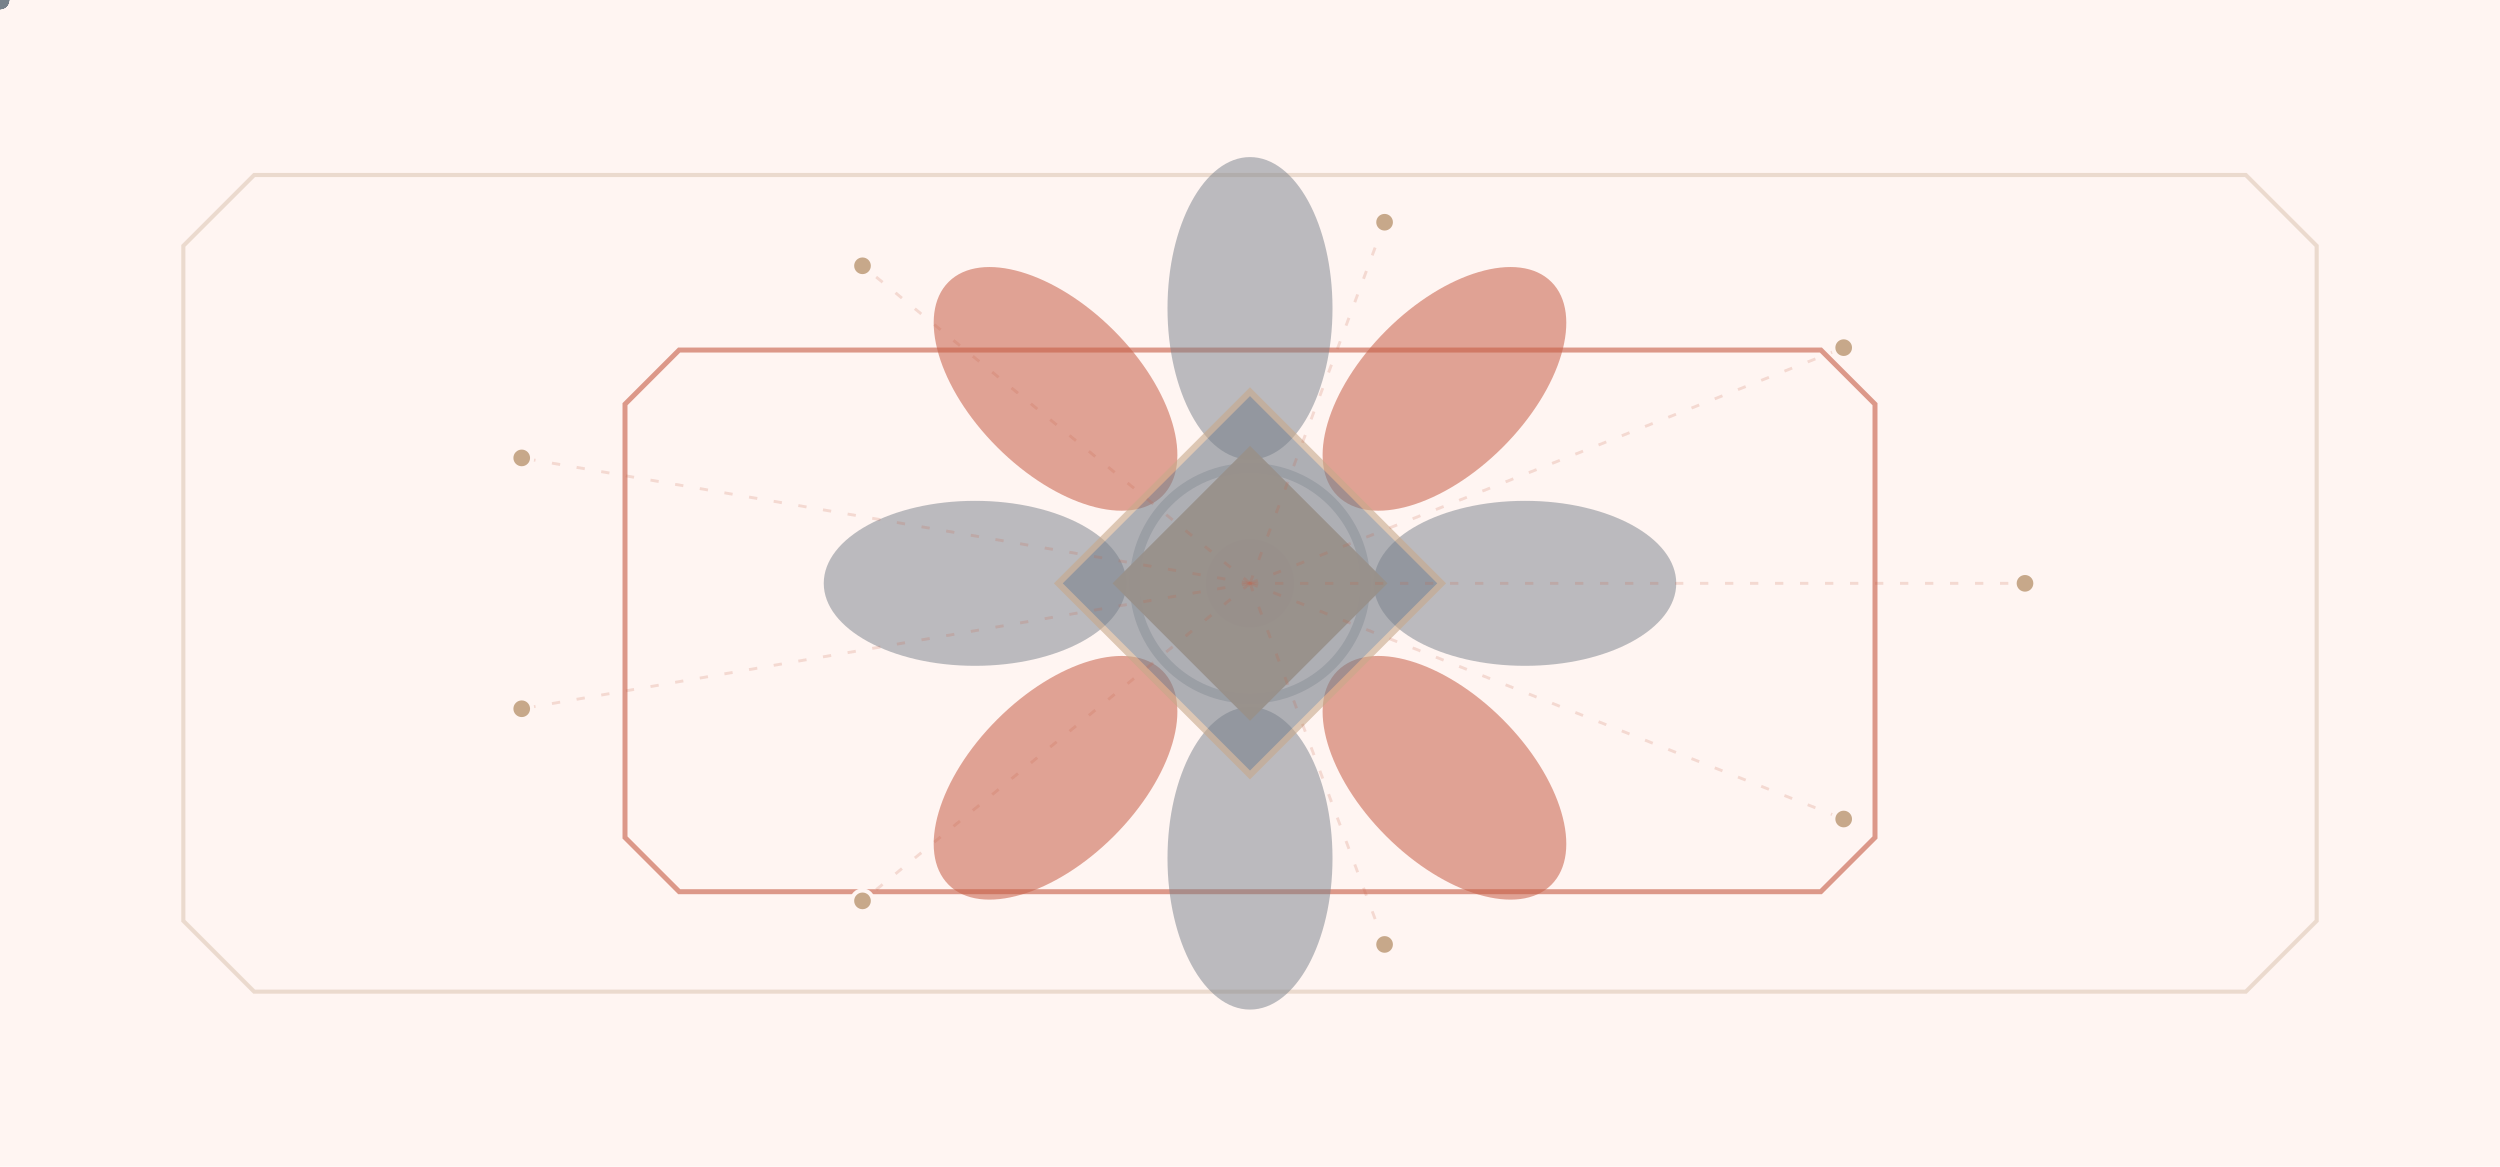
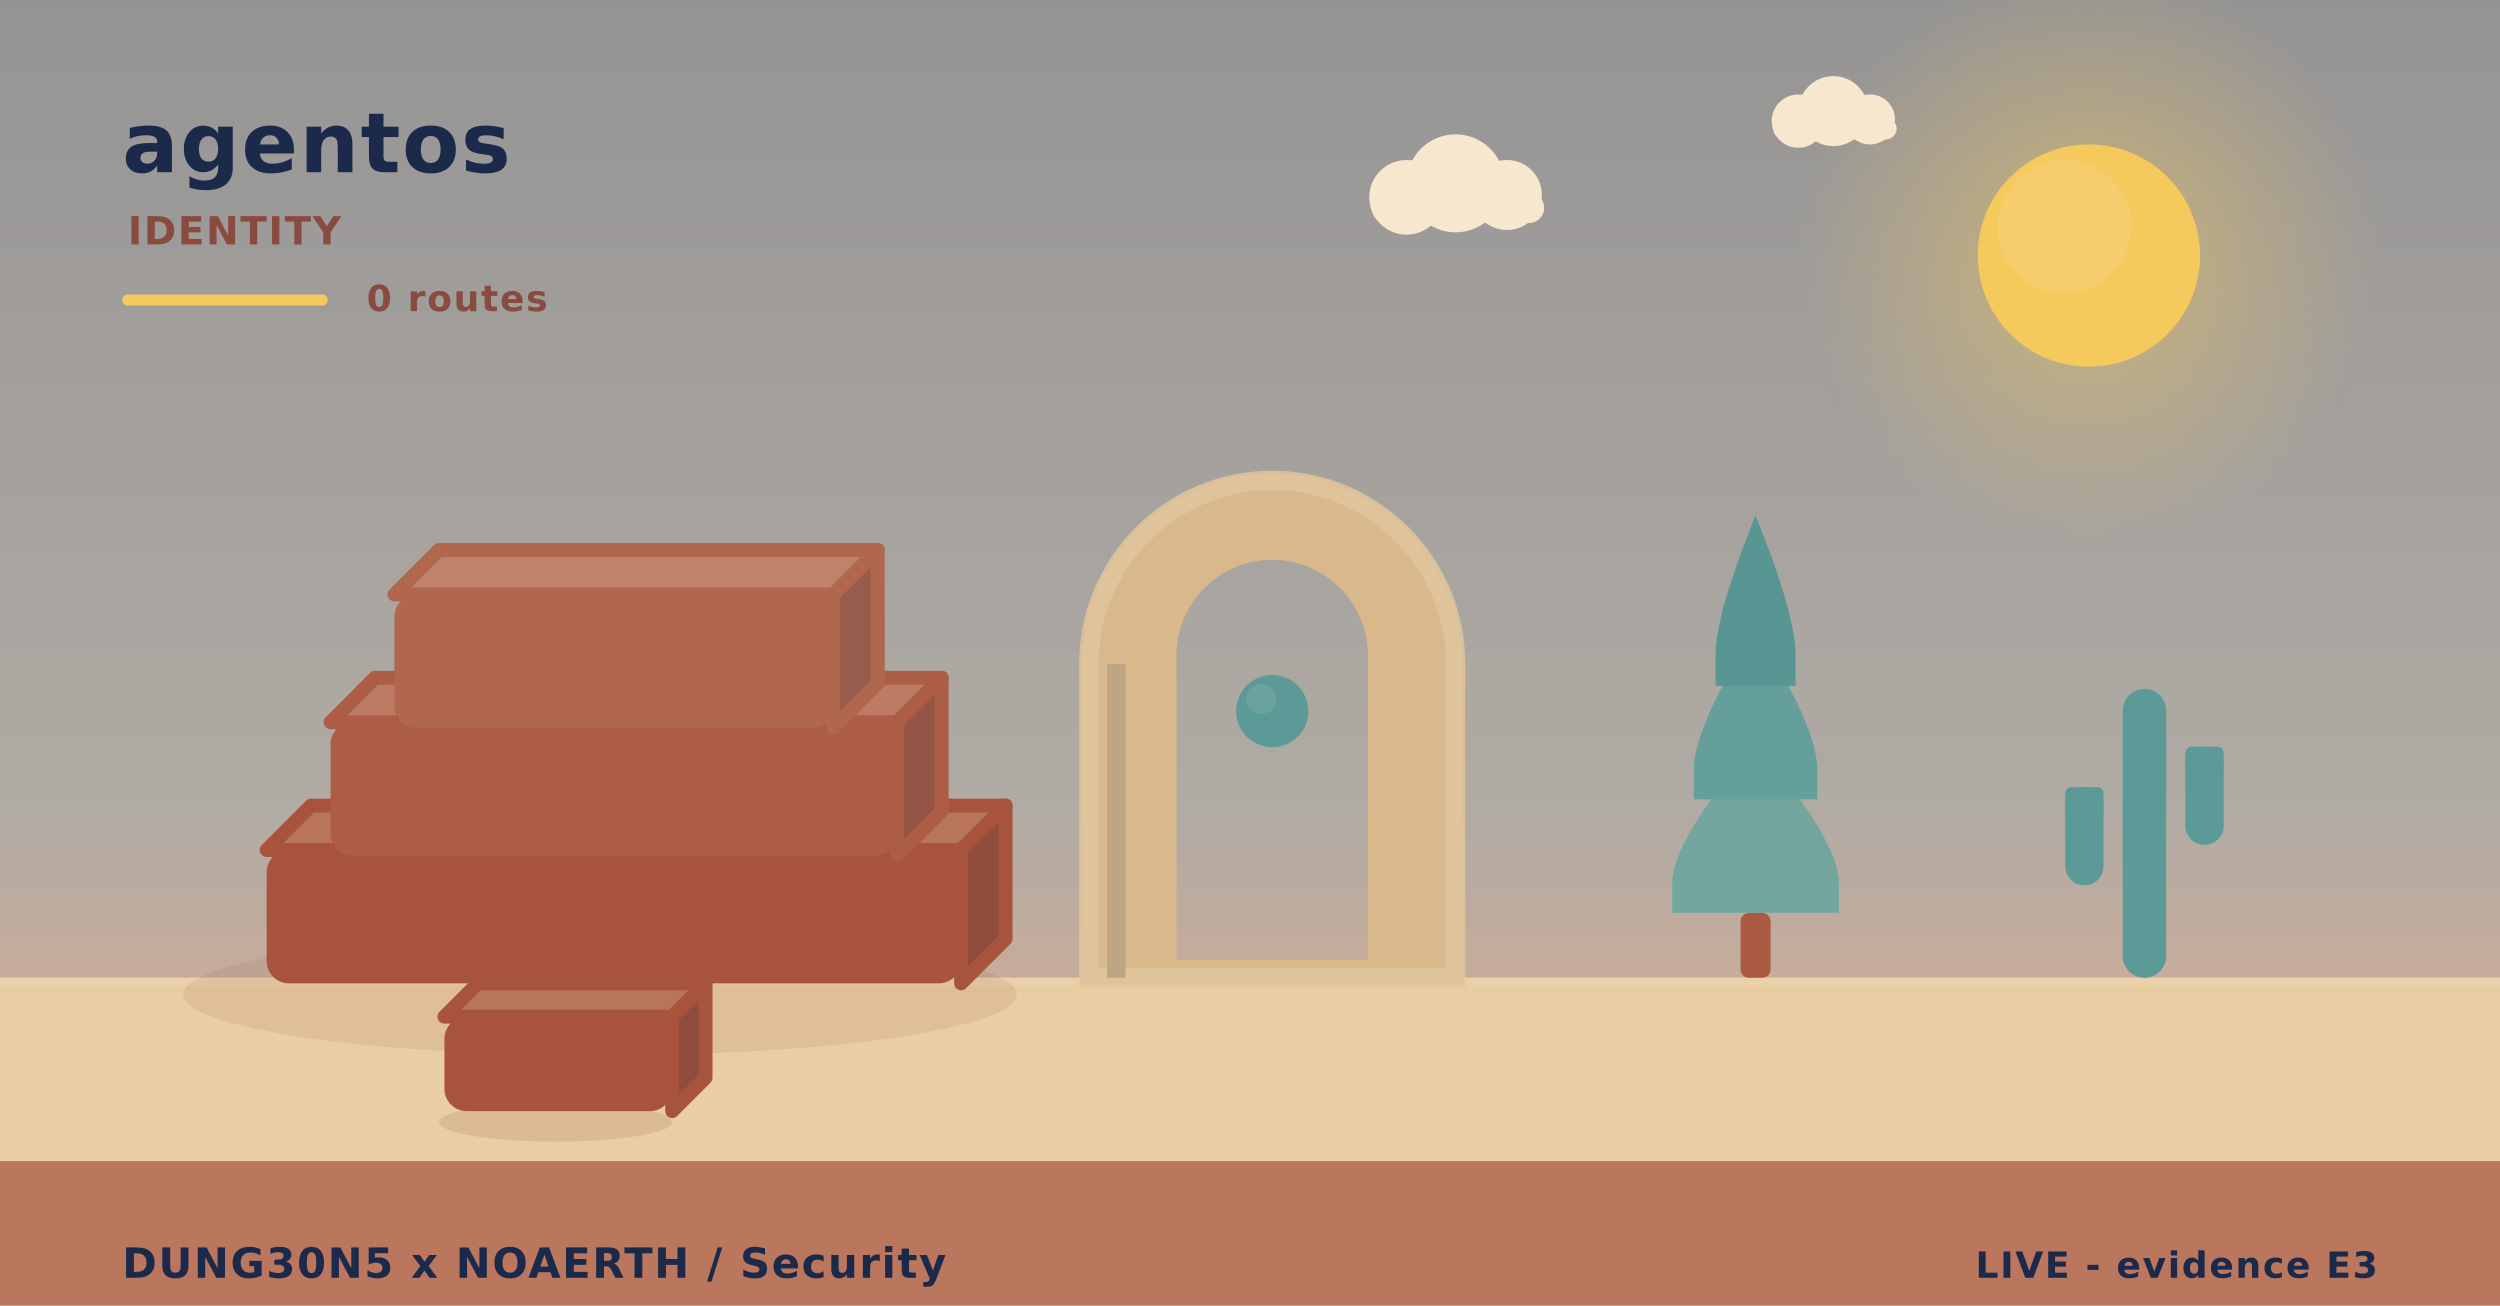
- <svg xmlns="http://www.w3.org/2000/svg" viewBox="0 0 1200 560" width="1200" height="560" role="img" aria-label="agentos hero">
-   <rect width="1200" height="560" fill="#fff5f2" />
-   <defs>
-     <linearGradient id="gh" x1="0" y1="0" x2="1" y2="1">
-       <stop offset="0%" stop-color="#c75f48" />
-       <stop offset="100%" stop-color="#78818a" />
-     </linearGradient>
-   </defs>
-   <path d="M122.00,84.00 H1078.00 L1112.00,118.00 V442.00 L1078.00,476.00 H122.00 L88.00,442.00 V118.00 Z" fill="none" stroke="rgba(199,168,138,0.420)" stroke-width="2.00" opacity="0.80" />
-   <path d="M326.00,168.00 H874.00 L900.00,194.00 V402.00 L874.00,428.00 H326.00 L300.00,402.00 V194.00 Z" fill="none" stroke="rgba(199,95,72,0.680)" stroke-width="2.40" opacity="0.90" />
-   <ellipse cx="600.00" cy="148.00" rx="39.60" ry="72.60" fill="rgba(120,129,138,0.500)" opacity="1.00" transform="rotate(0.0 600.00 148.00)" />
-   <ellipse cx="693.34" cy="186.66" rx="39.60" ry="72.60" fill="rgba(199,95,72,0.550)" opacity="1.00" transform="rotate(45.0 693.34 186.66)" />
-   <ellipse cx="732.00" cy="280.00" rx="39.60" ry="72.60" fill="rgba(120,129,138,0.500)" opacity="1.00" transform="rotate(90.0 732.00 280.00)" />
-   <ellipse cx="693.34" cy="373.34" rx="39.60" ry="72.60" fill="rgba(199,95,72,0.550)" opacity="1.00" transform="rotate(135.0 693.34 373.34)" />
-   <ellipse cx="600.00" cy="412.00" rx="39.60" ry="72.60" fill="rgba(120,129,138,0.500)" opacity="1.00" transform="rotate(180.0 600.00 412.00)" />
-   <ellipse cx="506.66" cy="373.34" rx="39.60" ry="72.60" fill="rgba(199,95,72,0.550)" opacity="1.00" transform="rotate(225.0 506.66 373.34)" />
-   <ellipse cx="468.00" cy="280.00" rx="39.60" ry="72.60" fill="rgba(120,129,138,0.500)" opacity="1.00" transform="rotate(270.0 468.00 280.00)" />
-   <ellipse cx="506.66" cy="186.66" rx="39.60" ry="72.60" fill="rgba(199,95,72,0.550)" opacity="1.00" transform="rotate(315.0 506.66 186.66)" />
-   <circle cx="600.00" cy="280.00" r="55.44" fill="none" stroke="rgba(120,129,138,0.500)" stroke-width="4.62" opacity="0.70" />
-   <circle cx="600.00" cy="280.00" r="21.12" fill="rgba(199,95,72,0.550)" opacity="1.00" />
-   <polygon points="600.00,214.00 666.00,280.00 600.00,346.00 534.00,280.00" fill="#c7a88a" opacity="0.95" />
+ <svg xmlns="http://www.w3.org/2000/svg" width="900" height="470" viewBox="0 0 900 470" role="img" aria-label="agentos - identity">
+   <linearGradient id="skyh" x1="0" y1="0" x2="0" y2="1">
+     <stop offset="0" stop-color="#959494" />
+     <stop offset="0.62" stop-color="#b0aba4" />
+     <stop offset="1" stop-color="#f3ad8a" />
+   </linearGradient>
+   <rect width="900" height="470" fill="url(#skyh)" />
+   <radialGradient id="sunh">
+     <stop offset="0.35" stop-color="#f5c95c" stop-opacity="0.34" />
+     <stop offset="1" stop-color="#f5c95c" stop-opacity="0" />
+   </radialGradient>
+   <circle cx="752" cy="92" r="104" fill="url(#sunh)" />
+   <circle cx="752" cy="92" r="40" fill="#f5c95c" />
+   <circle cx="743.2" cy="81.6" r="24" fill="#f5d27e" opacity="0.5" />
  <g>
-     <polygon points="600.00,188.00 692.00,280.00 600.00,372.00 508.00,280.00" fill="#78818a" opacity="0.60" stroke="#c7a88a" stroke-width="3" />
-     <animate attributeName="opacity" values="0.25;1.0;0.25" dur="13.6s" begin="5.22s" repeatCount="indefinite" />
+     <circle cx="524" cy="66" r="17.64" fill="#f6e7ce" />
+     <circle cx="506.36" cy="71.04" r="13.44" fill="#f6e7ce" />
+     <circle cx="542.48" cy="70.2" r="12.6" fill="#f6e7ce" />
+     <rect x="493.76" y="69.36" width="62.16" height="10.92" rx="5.46" fill="#f6e7ce" />
+     <animateTransform attributeName="transform" type="translate" values="0 0;24 0;0 0" dur="36s" begin="0s" repeatCount="indefinite" />
  </g>
-   <line x1="600.00" y1="280.00" x2="972.00" y2="280.00" stroke="rgba(199,95,72,0.340)" stroke-width="1.40" opacity="0.55" stroke-dasharray="4 8" />
-   <circle cx="972.00" cy="280.00" r="5.00" fill="#c7a88a" opacity="1.00" stroke="#fff5f2" stroke-width="2.00" />
-   <g opacity="0.9">
-     <circle cx="0.00" cy="0.00" r="4.40" fill="#78818a" opacity="1.00" />
-     <animateTransform attributeName="transform" type="translate" values="600.00,280.00 972.00,280.00" dur="5.667s" begin="5.22s" repeatCount="indefinite" />
-     <animateTransform attributeName="transform" type="translate" values="972.00,280.00 600.00,280.00" dur="5.667s" begin="8.053s" repeatCount="indefinite" />
+   <g>
+     <circle cx="660" cy="40" r="12.6" fill="#f6e7ce" />
+     <circle cx="647.4" cy="43.6" r="9.6" fill="#f6e7ce" />
+     <circle cx="673.2" cy="43" r="9" fill="#f6e7ce" />
+     <rect x="638.4" y="42.4" width="44.4" height="7.8" rx="3.9" fill="#f6e7ce" />
+     <animateTransform attributeName="transform" type="translate" values="0 0;-18 0;0 0" dur="46s" begin="3s" repeatCount="indefinite" />
  </g>
-   <line x1="600.00" y1="280.00" x2="884.97" y2="393.13" stroke="rgba(199,95,72,0.340)" stroke-width="1.40" opacity="0.55" stroke-dasharray="4 8" />
-   <circle cx="884.97" cy="393.13" r="5.00" fill="#c7a88a" opacity="1.00" stroke="#fff5f2" stroke-width="2.00" />
-   <g opacity="0.9">
-     <circle cx="0.00" cy="0.00" r="4.40" fill="#78818a" opacity="1.00" />
-     <animateTransform attributeName="transform" type="translate" values="600.00,280.00 884.97,393.13" dur="5.667s" begin="5.52s" repeatCount="indefinite" />
-     <animateTransform attributeName="transform" type="translate" values="884.97,393.13 600.00,280.00" dur="5.667s" begin="8.353s" repeatCount="indefinite" />
+   <rect x="0" y="352" width="900" height="118" fill="#e9cda3" />
+   <rect x="0" y="352" width="900" height="3" fill="#ebd1a9" />
+   <text x="44" y="62" font-family="Verdana,DejaVu Sans,sans-serif" font-size="30" font-weight="700" letter-spacing="0.6" fill="#1b2a4a" text-anchor="start">agentos</text>
+   <text x="46" y="88" font-family="Verdana,DejaVu Sans,sans-serif" font-size="14" font-weight="700" letter-spacing="0.6" fill="#894b3f" text-anchor="start">IDENTITY</text>
+   <rect x="44" y="106" width="74" height="4" rx="2" fill="#f5c95c" />
+   <text x="132" y="112" font-family="Verdana,DejaVu Sans,sans-serif" font-size="13" font-weight="700" letter-spacing="0.6" fill="#894b3f" text-anchor="start">0 routes</text>
+   <ellipse cx="216" cy="358" rx="150" ry="22" fill="rgba(138,90,68,0.11)" />
+   <g>
+     <path d="M96,306 L346,306 L362,290 L112,290 Z" fill="#b9745c" stroke="#a8543c" stroke-width="5" stroke-linejoin="round" />
+     <path d="M346,306 L362,290 L362,338 L346,354 Z" fill="#904d3e" stroke="#a8543c" stroke-width="5" stroke-linejoin="round" />
+     <rect x="96" y="306" width="250" height="48" rx="8" fill="#a8543c" />
+     <animateTransform attributeName="transform" type="translate" values="0 10;0 0" dur="0.9s" begin="0s" fill="freeze" />
  </g>
-   <line x1="600.00" y1="280.00" x2="664.60" y2="453.33" stroke="rgba(199,95,72,0.340)" stroke-width="1.40" opacity="0.55" stroke-dasharray="4 8" />
-   <circle cx="664.60" cy="453.33" r="5.00" fill="#c7a88a" opacity="1.00" stroke="#fff5f2" stroke-width="2.00" />
-   <g opacity="0.9">
-     <circle cx="0.00" cy="0.00" r="4.40" fill="#78818a" opacity="1.00" />
-     <animateTransform attributeName="transform" type="translate" values="600.00,280.00 664.60,453.33" dur="5.667s" begin="5.82s" repeatCount="indefinite" />
-     <animateTransform attributeName="transform" type="translate" values="664.60,453.33 600.00,280.00" dur="5.667s" begin="8.653s" repeatCount="indefinite" />
+   <g>
+     <path d="M119,260 L323,260 L339,244 L135,244 Z" fill="#bd7b63" stroke="#ad5d45" stroke-width="5" stroke-linejoin="round" />
+     <path d="M323,260 L339,244 L339,292 L323,308 Z" fill="#945446" stroke="#ad5d45" stroke-width="5" stroke-linejoin="round" />
+     <rect x="119" y="260" width="204" height="48" rx="8" fill="#ad5d45" />
+     <animateTransform attributeName="transform" type="translate" values="0 10;0 0" dur="0.9s" begin="0.28s" fill="freeze" />
  </g>
-   <line x1="600.00" y1="280.00" x2="414.00" y2="432.42" stroke="rgba(199,95,72,0.340)" stroke-width="1.40" opacity="0.55" stroke-dasharray="4 8" />
-   <circle cx="414.00" cy="432.42" r="5.00" fill="#c7a88a" opacity="1.00" stroke="#fff5f2" stroke-width="2.00" />
-   <g opacity="0.9">
-     <circle cx="0.00" cy="0.00" r="4.40" fill="#78818a" opacity="1.00" />
-     <animateTransform attributeName="transform" type="translate" values="600.00,280.00 414.00,432.42" dur="5.667s" begin="6.12s" repeatCount="indefinite" />
-     <animateTransform attributeName="transform" type="translate" values="414.00,432.42 600.00,280.00" dur="5.667s" begin="8.953s" repeatCount="indefinite" />
+   <g>
+     <path d="M142,214 L300,214 L316,198 L158,198 Z" fill="#c0826a" stroke="#b1664e" stroke-width="5" stroke-linejoin="round" />
+     <path d="M300,214 L316,198 L316,246 L300,262 Z" fill="#985c4d" stroke="#b1664e" stroke-width="5" stroke-linejoin="round" />
+     <rect x="142" y="214" width="158" height="48" rx="8" fill="#b1664e" />
+     <animateTransform attributeName="transform" type="translate" values="0 10;0 0" dur="0.9s" begin="0.56s" fill="freeze" />
  </g>
-   <line x1="600.00" y1="280.00" x2="250.43" y2="340.20" stroke="rgba(199,95,72,0.340)" stroke-width="1.40" opacity="0.55" stroke-dasharray="4 8" />
-   <circle cx="250.43" cy="340.20" r="5.00" fill="#c7a88a" opacity="1.00" stroke="#fff5f2" stroke-width="2.00" />
-   <g opacity="0.9">
-     <circle cx="0.00" cy="0.00" r="4.40" fill="#78818a" opacity="1.00" />
-     <animateTransform attributeName="transform" type="translate" values="600.00,280.00 250.43,340.20" dur="5.667s" begin="6.42s" repeatCount="indefinite" />
-     <animateTransform attributeName="transform" type="translate" values="250.43,340.20 600.00,280.00" dur="5.667s" begin="9.253s" repeatCount="indefinite" />
+   <path d="M392,352 L392,238.96 A66,66 0 0 1 524,238.96 L524,352 Z M421.04,348 L421.04,236 A36.96,36.96 0 0 1 494.96,236 L494.96,348 Z" fill="#d9b98c" fill-rule="evenodd" stroke="#d9b98c" stroke-width="5" stroke-linejoin="round" />
+   <path d="M392,352 L392,238.96 A66,66 0 0 1 524,238.96 L524,352 Z" fill="none" stroke="#e0c49c" stroke-width="7" stroke-linecap="round" opacity="0.85" />
+   <rect x="398.6" y="238.96" width="6.6" height="113.04" fill="#bea583" />
+   <g>
+     <circle cx="458" cy="256" r="13" fill="#5b9a97" />
+     <circle cx="454.1" cy="251.58" r="5.46" fill="#7aa9a2" opacity="0.55" />
+     <animate attributeName="opacity" values="0.78;1;0.78" dur="5.2s" begin="0s" repeatCount="indefinite" />
  </g>
-   <line x1="600.00" y1="280.00" x2="250.43" y2="219.80" stroke="rgba(199,95,72,0.340)" stroke-width="1.40" opacity="0.55" stroke-dasharray="4 8" />
-   <circle cx="250.43" cy="219.80" r="5.00" fill="#c7a88a" opacity="1.00" stroke="#fff5f2" stroke-width="2.00" />
-   <g opacity="0.9">
-     <circle cx="0.00" cy="0.00" r="4.40" fill="#78818a" opacity="1.00" />
-     <animateTransform attributeName="transform" type="translate" values="600.00,280.00 250.43,219.80" dur="5.667s" begin="6.72s" repeatCount="indefinite" />
-     <animateTransform attributeName="transform" type="translate" values="250.43,219.80 600.00,280.00" dur="5.667s" begin="9.553s" repeatCount="indefinite" />
+   <rect x="626.6" y="328.64" width="10.8" height="23.36" rx="3" fill="#ac5b43" />
+   <path d="M632,267.32 Q602,302.89 602,317.6 Q602,328.64 602,328.64 L662,328.64 Q662,328.64 662,317.6 Q662,302.89 632,267.32 Z" fill="#74a6a0" />
+   <path d="M632,226.44 Q609.8,262.01 609.8,276.72 Q609.8,287.76 609.8,287.76 L654.2,287.76 Q654.2,287.76 654.2,276.72 Q654.2,262.01 632,226.44 Z" fill="#649f9a" />
+   <path d="M632,185.56 Q617.6,221.13 617.6,235.84 Q617.6,246.88 617.6,246.88 L646.4,246.88 Q646.4,246.88 646.4,235.84 Q646.4,221.13 632,185.56 Z" fill="#589694" />
+   <rect x="764.18" y="248" width="15.64" height="104" rx="7.82" fill="#5b9a97" />
+   <rect x="743.48" y="283.36" width="13.8" height="35.36" rx="6.9" fill="#5b9a97" />
+   <rect x="743.48" y="283.36" width="13.8" height="10.4" rx="2.3" fill="#5b9a97" />
+   <rect x="786.72" y="268.8" width="13.8" height="35.36" rx="6.9" fill="#5b9a97" />
+   <rect x="786.72" y="268.8" width="13.8" height="10.4" rx="2.3" fill="#5b9a97" />
+   <ellipse cx="200" cy="404" rx="42" ry="7" fill="rgba(138,90,68,0.15)" />
+   <g>
+     <path d="M160,366 L242,366 L254,354 L172,354 Z" fill="#b9745c" stroke="#a8543c" stroke-width="5" stroke-linejoin="round" />
+     <path d="M242,366 L254,354 L254,388 L242,400 Z" fill="#904d3e" stroke="#a8543c" stroke-width="5" stroke-linejoin="round" />
+     <rect x="160" y="366" width="82" height="34" rx="8" fill="#a8543c" />
+     <animateTransform attributeName="transform" type="translate" values="0 10;0 0" dur="0.7s" begin="0.8s" fill="freeze" />
  </g>
-   <line x1="600.00" y1="280.00" x2="414.00" y2="127.58" stroke="rgba(199,95,72,0.340)" stroke-width="1.40" opacity="0.55" stroke-dasharray="4 8" />
-   <circle cx="414.00" cy="127.58" r="5.00" fill="#c7a88a" opacity="1.00" stroke="#fff5f2" stroke-width="2.00" />
-   <g opacity="0.9">
-     <circle cx="0.00" cy="0.00" r="4.40" fill="#78818a" opacity="1.00" />
-     <animateTransform attributeName="transform" type="translate" values="600.00,280.00 414.00,127.58" dur="5.667s" begin="7.02s" repeatCount="indefinite" />
-     <animateTransform attributeName="transform" type="translate" values="414.00,127.58 600.00,280.00" dur="5.667s" begin="9.853s" repeatCount="indefinite" />
-   </g>
-   <line x1="600.00" y1="280.00" x2="664.60" y2="106.67" stroke="rgba(199,95,72,0.340)" stroke-width="1.40" opacity="0.55" stroke-dasharray="4 8" />
-   <circle cx="664.60" cy="106.67" r="5.00" fill="#c7a88a" opacity="1.00" stroke="#fff5f2" stroke-width="2.00" />
-   <g opacity="0.9">
-     <circle cx="0.00" cy="0.00" r="4.40" fill="#78818a" opacity="1.00" />
-     <animateTransform attributeName="transform" type="translate" values="600.00,280.00 664.60,106.67" dur="5.667s" begin="7.32s" repeatCount="indefinite" />
-     <animateTransform attributeName="transform" type="translate" values="664.60,106.67 600.00,280.00" dur="5.667s" begin="10.153s" repeatCount="indefinite" />
-   </g>
-   <line x1="600.00" y1="280.00" x2="884.97" y2="166.87" stroke="rgba(199,95,72,0.340)" stroke-width="1.40" opacity="0.55" stroke-dasharray="4 8" />
-   <circle cx="884.97" cy="166.87" r="5.00" fill="#c7a88a" opacity="1.00" stroke="#fff5f2" stroke-width="2.00" />
-   <g opacity="0.9">
-     <circle cx="0.00" cy="0.00" r="4.40" fill="#78818a" opacity="1.00" />
-     <animateTransform attributeName="transform" type="translate" values="600.00,280.00 884.97,166.87" dur="5.667s" begin="7.62s" repeatCount="indefinite" />
-     <animateTransform attributeName="transform" type="translate" values="884.97,166.87 600.00,280.00" dur="5.667s" begin="10.453s" repeatCount="indefinite" />
-   </g>
+   <rect x="0" y="418" width="900" height="52" rx="0" fill="#b87159" opacity="0.94" />
+   <text x="44" y="460" font-family="Verdana,DejaVu Sans,sans-serif" font-size="15" font-weight="700" letter-spacing="0.6" fill="#1b2a4a" text-anchor="start">DUNG30N5 x NOAERTH  /  Security</text>
+   <text x="856" y="460" font-family="Verdana,DejaVu Sans,sans-serif" font-size="13" font-weight="700" letter-spacing="0.6" fill="#1b2a4a" text-anchor="end">LIVE  -  evidence E3</text>
</svg>
